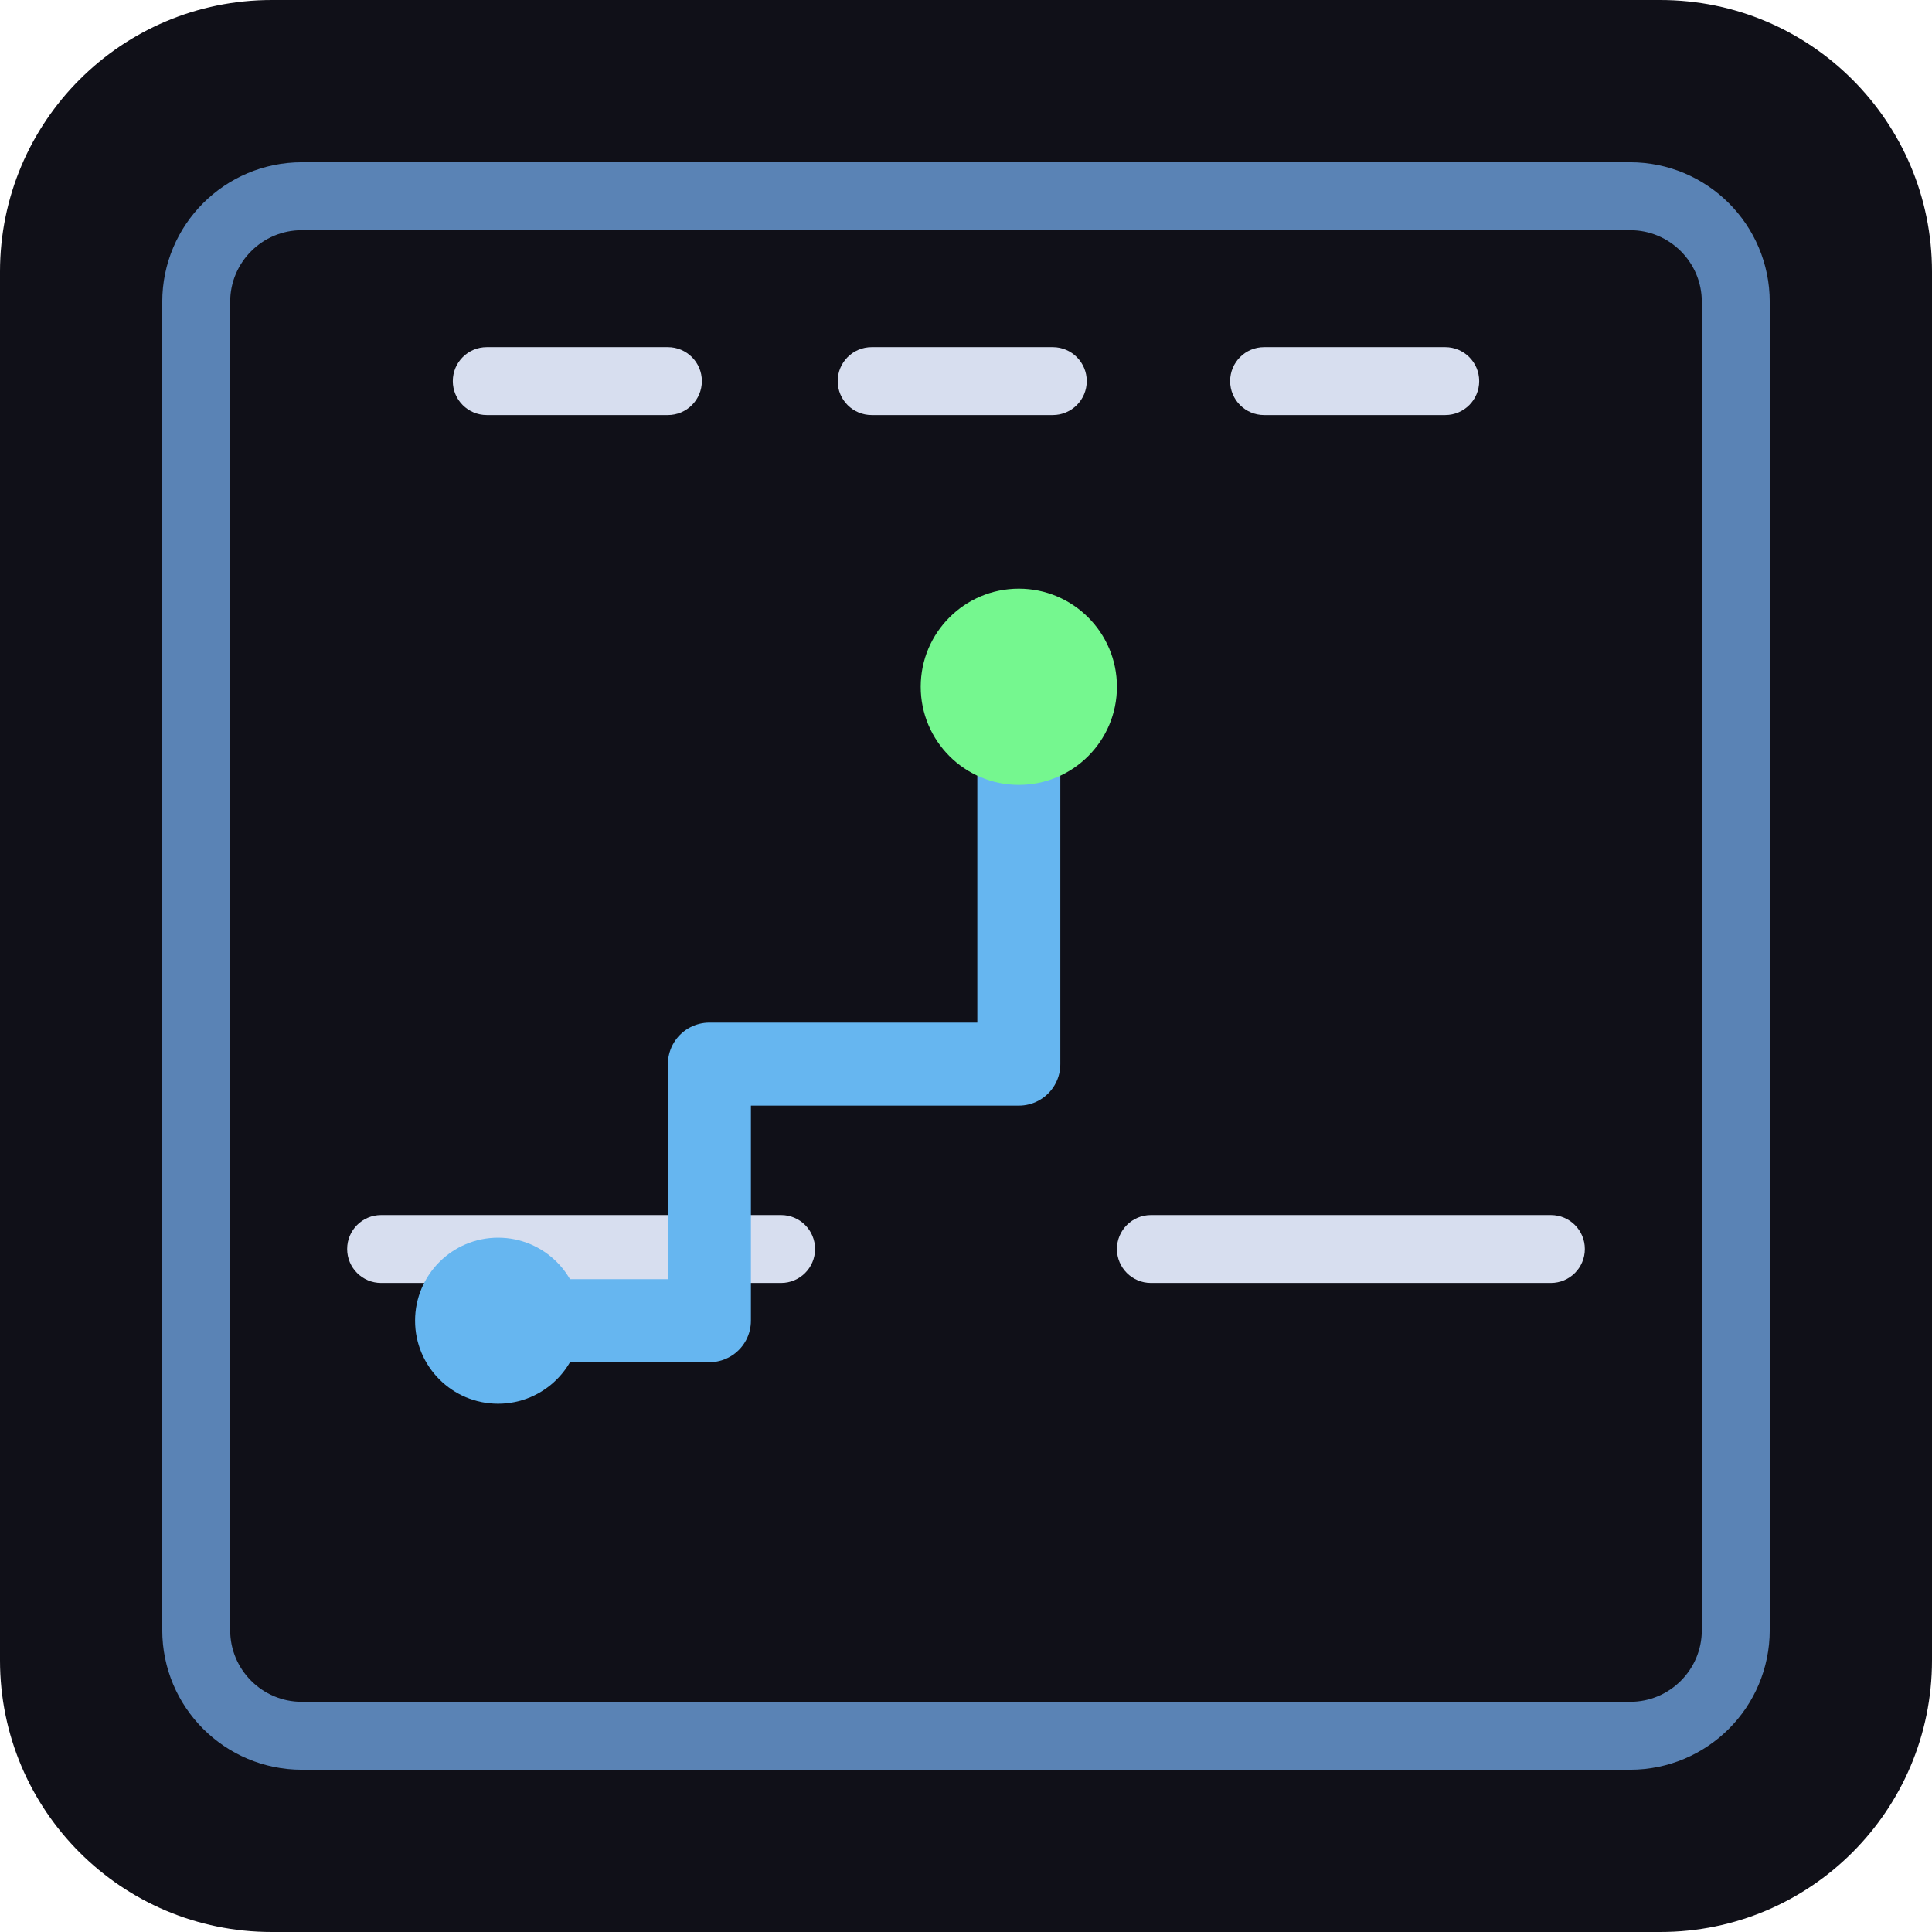
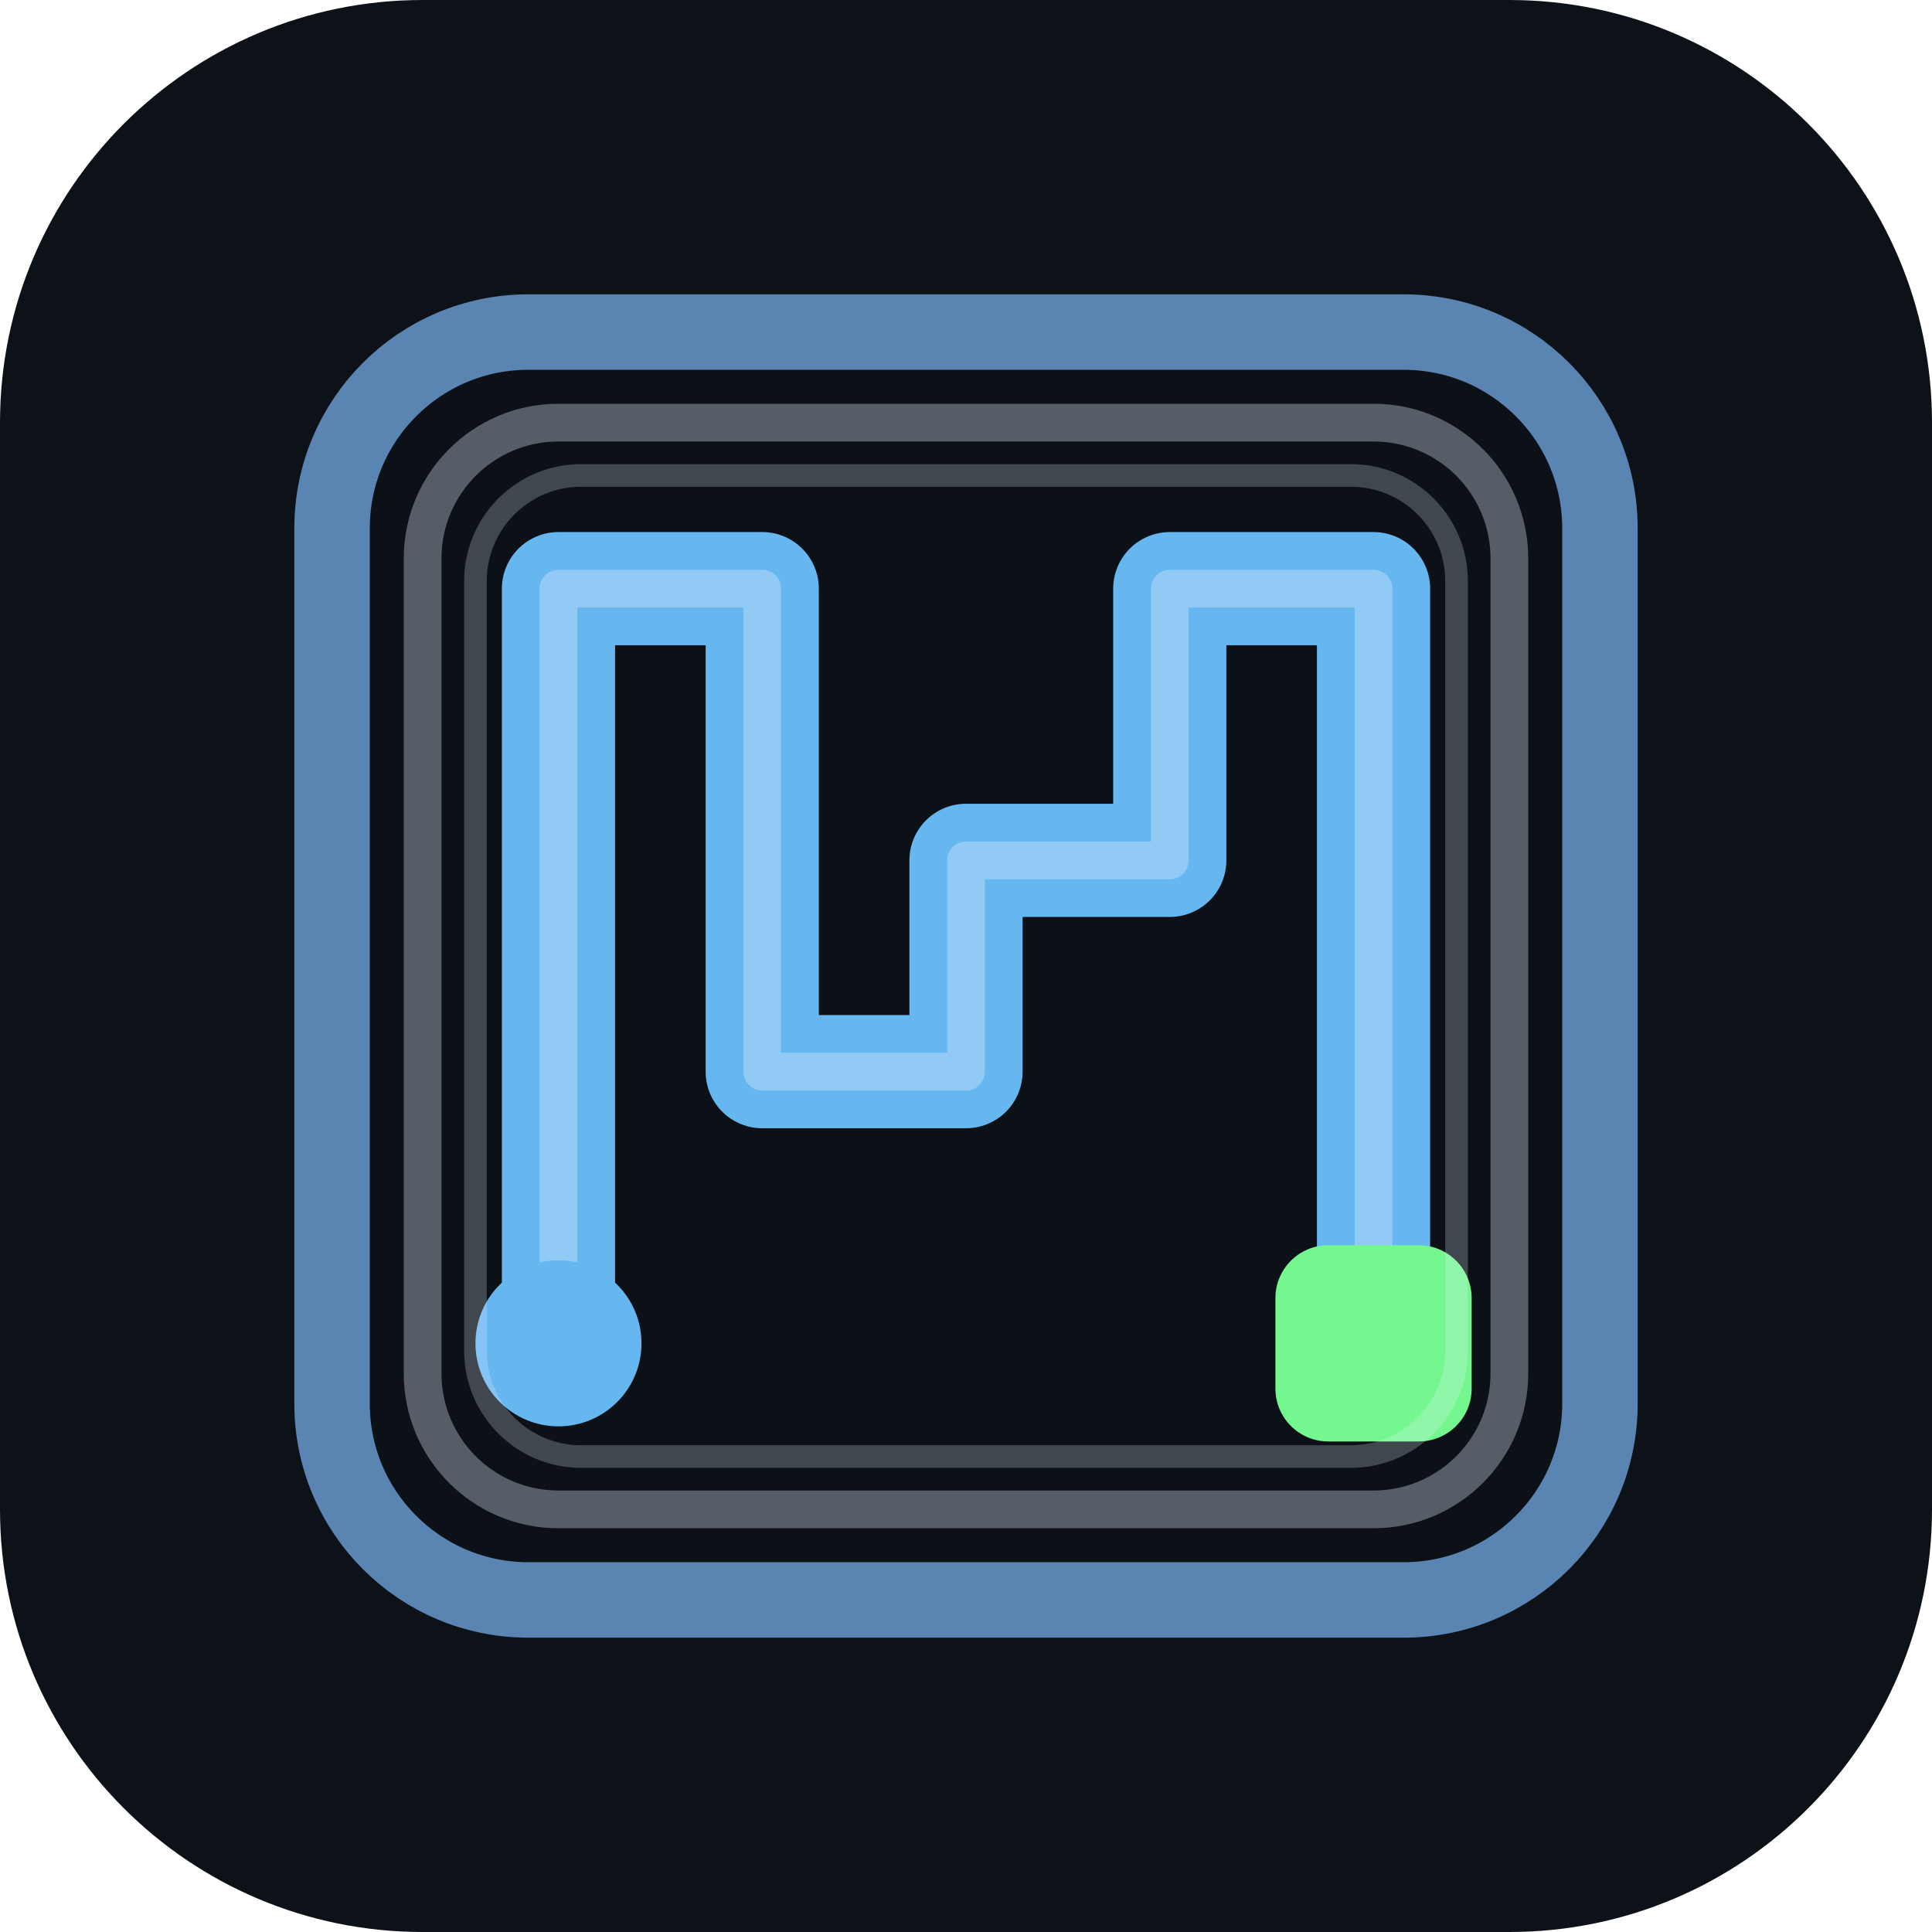
<svg xmlns="http://www.w3.org/2000/svg" width="512" height="512" viewBox="0 0 512 512" fill="none">
-   <rect width="512" height="512" rx="72" fill="#101018" />
-   <rect x="52" y="52" width="408" height="408" rx="28" stroke="#5A83B5" stroke-width="18" />
-   <rect x="120" y="92" width="66" height="18" rx="9" fill="#D7DEEF" />
-   <rect x="326" y="92" width="66" height="18" rx="9" fill="#D7DEEF" />
-   <rect x="222" y="92" width="66" height="18" rx="9" fill="#D7DEEF" />
-   <rect x="92" y="322" width="124" height="18" rx="9" fill="#D7DEEF" />
-   <rect x="296" y="322" width="124" height="18" rx="9" fill="#D7DEEF" />
-   <path d="M132 350H188V282H270V182" stroke="#66B6F0" stroke-linecap="round" stroke-linejoin="round" stroke-width="22" />
-   <circle cx="132" cy="350" r="22" fill="#66B6F0" />
-   <circle cx="270" cy="182" r="26" fill="#75F78F" />
+   <rect width="512" height="512" rx="112" fill="#0D1218" />
+   <rect x="88" y="88" width="336" height="336" rx="52" fill="#0D1218" fill-opacity="0.22" stroke="#5A84B2" stroke-width="20" />
+   <rect x="112" y="112" width="288" height="288" rx="36" stroke="#E6F2FF" stroke-opacity="0.34" stroke-width="10" />
+   <path d="M148 356V156H202V284H256V228H310V156H364V356" stroke="#66B6F0" stroke-linecap="round" stroke-linejoin="round" stroke-width="30" />
+   <path d="M148 356V156H202V284H256V228H310V156H364V356" stroke="#E6F2FF" stroke-linecap="round" stroke-linejoin="round" stroke-opacity="0.34" stroke-width="10" />
+   <circle cx="148" cy="356" r="22" fill="#66B6F0" />
+   <rect x="338" y="330" width="52" height="52" rx="14" fill="#75F78F" />
+   <rect x="126" y="126" width="260" height="260" rx="28" stroke="#E6F2FF" stroke-opacity="0.24" stroke-width="6" />
</svg>
